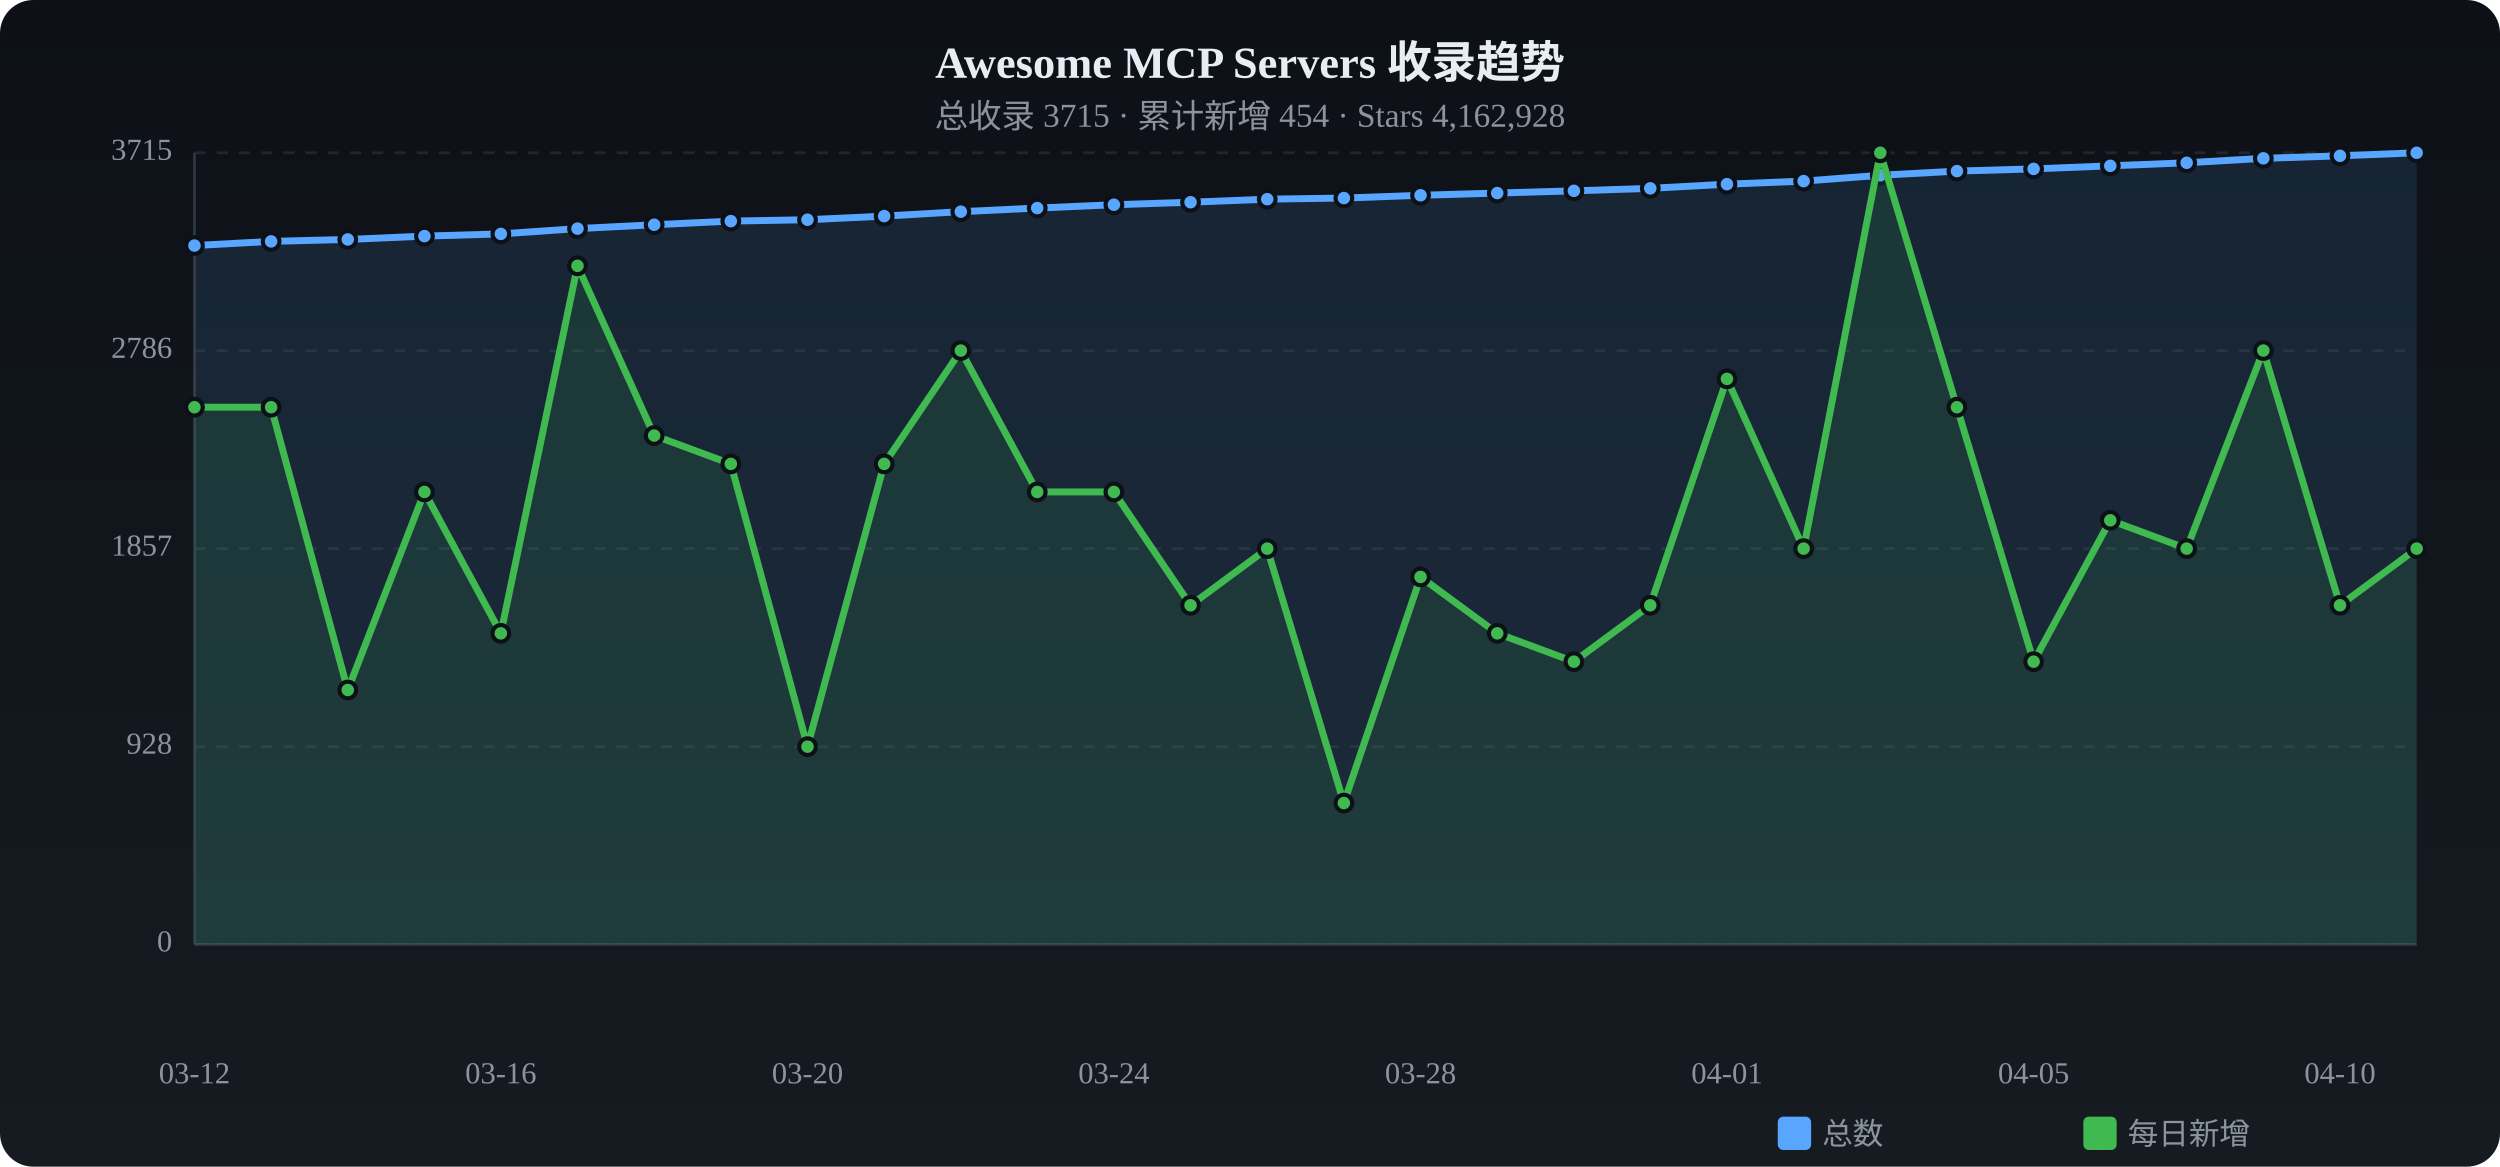
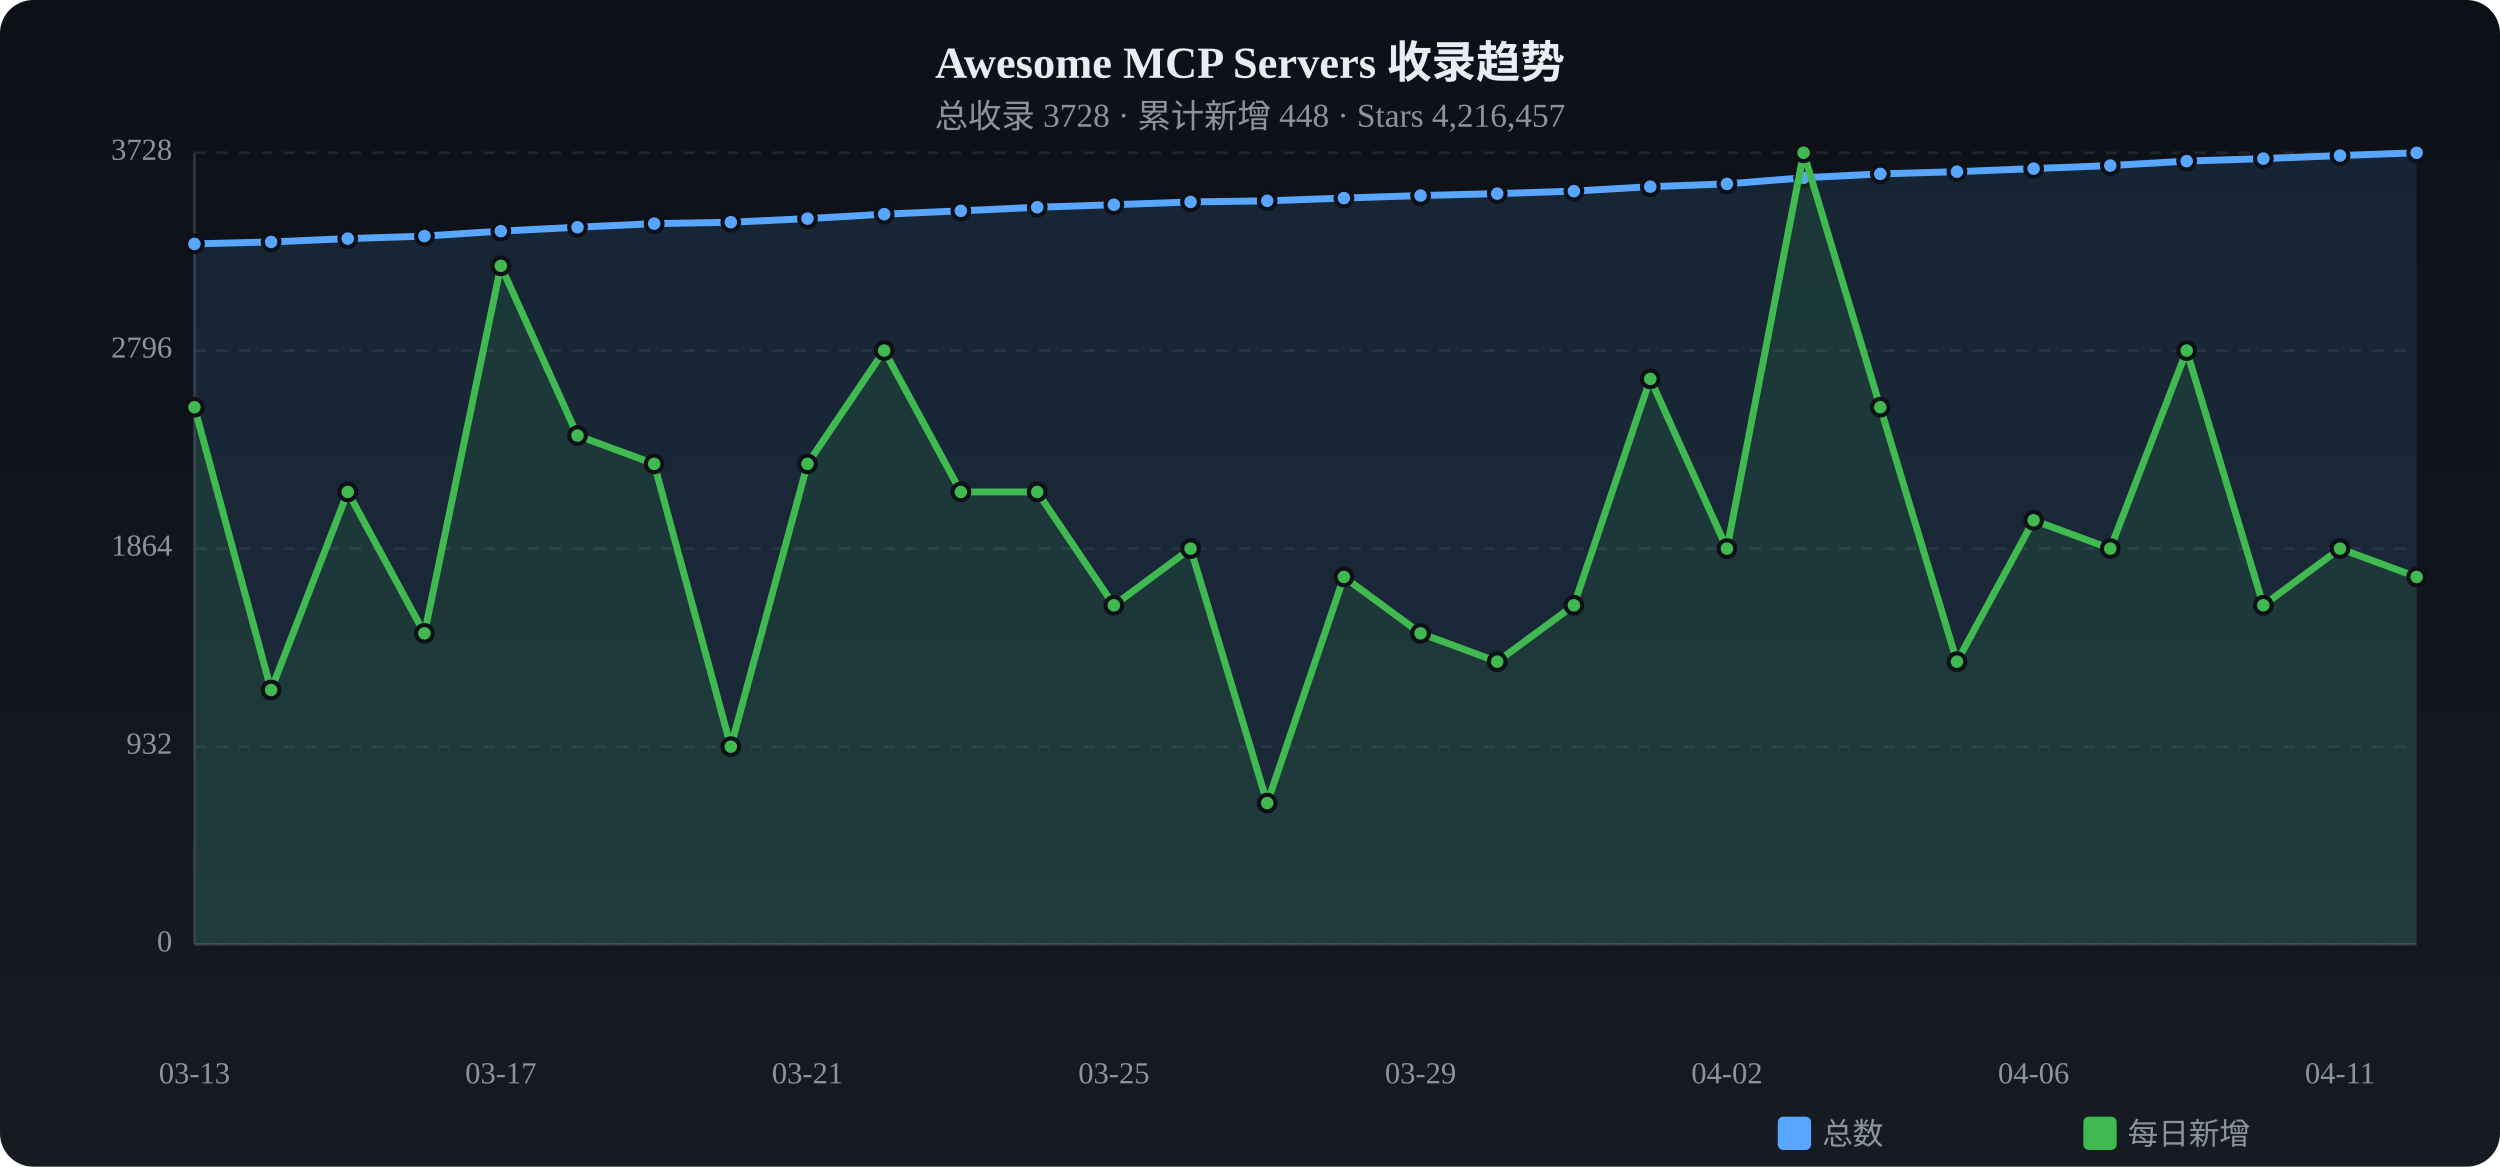
<svg xmlns="http://www.w3.org/2000/svg" viewBox="0 0 900 420" width="900" height="420">
  <defs>
    <linearGradient id="tbg" x1="0%" y1="0%" x2="0%" y2="100%">
      <stop offset="0%" stop-color="#0d1117" />
      <stop offset="100%" stop-color="#161b22" />
    </linearGradient>
  </defs>
  <rect width="900" height="420" rx="12" fill="url(#tbg)" />
  <text x="450.0" y="28" text-anchor="middle" fill="#e6edf3" font-size="16" font-weight="bold">Awesome MCP Servers 收录趋势</text>
-   <text x="450.0" y="46" text-anchor="middle" fill="#8b949e" font-size="12">总收录 3715 · 累计新增 454 · Stars 4,162,928</text>
+   <text x="450.0" y="46" text-anchor="middle" fill="#8b949e" font-size="12">总收录 3728 · 累计新增 448 · Stars 4,216,457</text>
  <text x="62" y="340.0" text-anchor="end" fill="#8b949e" font-size="11" dominant-baseline="middle">0</text>
  <line x1="70" y1="340.0" x2="870" y2="340.0" stroke="#21262d" stroke-dasharray="4 4" />
-   <text x="62" y="268.8" text-anchor="end" fill="#8b949e" font-size="11" dominant-baseline="middle">928</text>
+   <text x="62" y="268.8" text-anchor="end" fill="#8b949e" font-size="11" dominant-baseline="middle">932</text>
  <line x1="70" y1="268.8" x2="870" y2="268.8" stroke="#21262d" stroke-dasharray="4 4" />
-   <text x="62" y="197.5" text-anchor="end" fill="#8b949e" font-size="11" dominant-baseline="middle">1857</text>
+   <text x="62" y="197.5" text-anchor="end" fill="#8b949e" font-size="11" dominant-baseline="middle">1864</text>
  <line x1="70" y1="197.5" x2="870" y2="197.5" stroke="#21262d" stroke-dasharray="4 4" />
-   <text x="62" y="126.3" text-anchor="end" fill="#8b949e" font-size="11" dominant-baseline="middle">2786</text>
-   <line x1="70" y1="126.3" x2="870" y2="126.3" stroke="#21262d" stroke-dasharray="4 4" />
-   <text x="62" y="55.0" text-anchor="end" fill="#8b949e" font-size="11" dominant-baseline="middle">3715</text>
+   <text x="62" y="126.2" text-anchor="end" fill="#8b949e" font-size="11" dominant-baseline="middle">2796</text>
+   <line x1="70" y1="126.2" x2="870" y2="126.2" stroke="#21262d" stroke-dasharray="4 4" />
+   <text x="62" y="55.0" text-anchor="end" fill="#8b949e" font-size="11" dominant-baseline="middle">3728</text>
  <line x1="70" y1="55.0" x2="870" y2="55.0" stroke="#21262d" stroke-dasharray="4 4" />
  <line x1="70" y1="55" x2="70" y2="340" stroke="#30363d" />
  <line x1="70" y1="340" x2="870" y2="340" stroke="#30363d" />
-   <path d="M70.0,88.4 L97.6,86.9 L125.2,86.2 L152.8,85.0 L180.3,84.2 L207.9,82.3 L235.5,80.9 L263.1,79.6 L290.7,79.1 L318.3,77.8 L345.9,76.2 L373.4,74.9 L401.0,73.7 L428.6,72.8 L456.2,71.7 L483.8,71.3 L511.4,70.3 L539.0,69.5 L566.6,68.7 L594.1,67.8 L621.7,66.3 L649.3,65.2 L676.9,63.1 L704.5,61.6 L732.1,60.8 L759.7,59.7 L787.2,58.6 L814.8,57.0 L842.4,56.1 L870.0,55.0 L870.0,340 L70.0,340 Z" fill="#58a6ff" opacity="0.12" />
-   <polyline points="70.0,88.4 97.6,86.9 125.2,86.2 152.8,85.0 180.3,84.2 207.9,82.3 235.5,80.9 263.1,79.6 290.7,79.1 318.3,77.8 345.9,76.2 373.4,74.9 401.0,73.7 428.6,72.8 456.2,71.7 483.8,71.3 511.4,70.3 539.0,69.5 566.6,68.7 594.1,67.8 621.7,66.3 649.3,65.2 676.9,63.1 704.5,61.6 732.1,60.8 759.7,59.7 787.2,58.6 814.8,57.0 842.4,56.1 870.0,55.0" fill="none" stroke="#58a6ff" stroke-width="2.5" stroke-linecap="round" stroke-linejoin="round" />
-   <circle cx="70.0" cy="88.4" r="3" fill="#58a6ff" stroke="#0d1117" stroke-width="1.5" />
-   <circle cx="97.6" cy="86.9" r="3" fill="#58a6ff" stroke="#0d1117" stroke-width="1.5" />
-   <circle cx="125.2" cy="86.2" r="3" fill="#58a6ff" stroke="#0d1117" stroke-width="1.5" />
+   <path d="M70.0,87.8 L97.6,87.1 L125.2,85.9 L152.8,85.0 L180.3,83.2 L207.9,81.8 L235.5,80.5 L263.1,80.0 L290.7,78.7 L318.3,77.1 L345.9,75.9 L373.4,74.6 L401.0,73.7 L428.6,72.7 L456.2,72.3 L483.8,71.3 L511.4,70.4 L539.0,69.7 L566.6,68.8 L594.1,67.2 L621.7,66.2 L649.3,64.0 L676.9,62.6 L704.5,61.8 L732.1,60.7 L759.7,59.6 L787.2,58.0 L814.8,57.1 L842.4,56.0 L870.0,55.0 L870.0,340 L70.0,340 Z" fill="#58a6ff" opacity="0.12" />
+   <polyline points="70.0,87.8 97.6,87.1 125.2,85.9 152.8,85.0 180.3,83.2 207.9,81.8 235.5,80.5 263.1,80.0 290.7,78.7 318.3,77.1 345.9,75.9 373.4,74.6 401.0,73.7 428.6,72.7 456.2,72.3 483.8,71.3 511.4,70.4 539.0,69.7 566.6,68.8 594.1,67.2 621.7,66.2 649.3,64.0 676.9,62.6 704.5,61.8 732.1,60.7 759.7,59.6 787.2,58.0 814.8,57.1 842.4,56.0 870.0,55.0" fill="none" stroke="#58a6ff" stroke-width="2.5" stroke-linecap="round" stroke-linejoin="round" />
+   <circle cx="70.0" cy="87.8" r="3" fill="#58a6ff" stroke="#0d1117" stroke-width="1.5" />
+   <circle cx="97.6" cy="87.1" r="3" fill="#58a6ff" stroke="#0d1117" stroke-width="1.5" />
+   <circle cx="125.2" cy="85.9" r="3" fill="#58a6ff" stroke="#0d1117" stroke-width="1.5" />
  <circle cx="152.8" cy="85.0" r="3" fill="#58a6ff" stroke="#0d1117" stroke-width="1.5" />
-   <circle cx="180.3" cy="84.2" r="3" fill="#58a6ff" stroke="#0d1117" stroke-width="1.5" />
-   <circle cx="207.9" cy="82.3" r="3" fill="#58a6ff" stroke="#0d1117" stroke-width="1.5" />
-   <circle cx="235.5" cy="80.9" r="3" fill="#58a6ff" stroke="#0d1117" stroke-width="1.5" />
-   <circle cx="263.1" cy="79.6" r="3" fill="#58a6ff" stroke="#0d1117" stroke-width="1.5" />
-   <circle cx="290.7" cy="79.1" r="3" fill="#58a6ff" stroke="#0d1117" stroke-width="1.5" />
-   <circle cx="318.3" cy="77.8" r="3" fill="#58a6ff" stroke="#0d1117" stroke-width="1.5" />
-   <circle cx="345.9" cy="76.2" r="3" fill="#58a6ff" stroke="#0d1117" stroke-width="1.5" />
-   <circle cx="373.4" cy="74.9" r="3" fill="#58a6ff" stroke="#0d1117" stroke-width="1.5" />
+   <circle cx="180.3" cy="83.2" r="3" fill="#58a6ff" stroke="#0d1117" stroke-width="1.5" />
+   <circle cx="207.9" cy="81.8" r="3" fill="#58a6ff" stroke="#0d1117" stroke-width="1.5" />
+   <circle cx="235.5" cy="80.5" r="3" fill="#58a6ff" stroke="#0d1117" stroke-width="1.5" />
+   <circle cx="263.1" cy="80.0" r="3" fill="#58a6ff" stroke="#0d1117" stroke-width="1.5" />
+   <circle cx="290.7" cy="78.7" r="3" fill="#58a6ff" stroke="#0d1117" stroke-width="1.5" />
+   <circle cx="318.3" cy="77.1" r="3" fill="#58a6ff" stroke="#0d1117" stroke-width="1.5" />
+   <circle cx="345.9" cy="75.9" r="3" fill="#58a6ff" stroke="#0d1117" stroke-width="1.5" />
+   <circle cx="373.4" cy="74.6" r="3" fill="#58a6ff" stroke="#0d1117" stroke-width="1.5" />
  <circle cx="401.0" cy="73.7" r="3" fill="#58a6ff" stroke="#0d1117" stroke-width="1.5" />
-   <circle cx="428.6" cy="72.8" r="3" fill="#58a6ff" stroke="#0d1117" stroke-width="1.5" />
-   <circle cx="456.2" cy="71.7" r="3" fill="#58a6ff" stroke="#0d1117" stroke-width="1.5" />
+   <circle cx="428.6" cy="72.7" r="3" fill="#58a6ff" stroke="#0d1117" stroke-width="1.5" />
+   <circle cx="456.2" cy="72.3" r="3" fill="#58a6ff" stroke="#0d1117" stroke-width="1.5" />
  <circle cx="483.8" cy="71.3" r="3" fill="#58a6ff" stroke="#0d1117" stroke-width="1.5" />
-   <circle cx="511.4" cy="70.3" r="3" fill="#58a6ff" stroke="#0d1117" stroke-width="1.5" />
-   <circle cx="539.0" cy="69.5" r="3" fill="#58a6ff" stroke="#0d1117" stroke-width="1.5" />
-   <circle cx="566.6" cy="68.7" r="3" fill="#58a6ff" stroke="#0d1117" stroke-width="1.5" />
-   <circle cx="594.1" cy="67.8" r="3" fill="#58a6ff" stroke="#0d1117" stroke-width="1.5" />
-   <circle cx="621.7" cy="66.3" r="3" fill="#58a6ff" stroke="#0d1117" stroke-width="1.5" />
-   <circle cx="649.3" cy="65.2" r="3" fill="#58a6ff" stroke="#0d1117" stroke-width="1.5" />
-   <circle cx="676.9" cy="63.1" r="3" fill="#58a6ff" stroke="#0d1117" stroke-width="1.5" />
-   <circle cx="704.5" cy="61.6" r="3" fill="#58a6ff" stroke="#0d1117" stroke-width="1.5" />
-   <circle cx="732.1" cy="60.8" r="3" fill="#58a6ff" stroke="#0d1117" stroke-width="1.5" />
-   <circle cx="759.7" cy="59.7" r="3" fill="#58a6ff" stroke="#0d1117" stroke-width="1.5" />
-   <circle cx="787.2" cy="58.6" r="3" fill="#58a6ff" stroke="#0d1117" stroke-width="1.5" />
-   <circle cx="814.8" cy="57.0" r="3" fill="#58a6ff" stroke="#0d1117" stroke-width="1.5" />
-   <circle cx="842.4" cy="56.1" r="3" fill="#58a6ff" stroke="#0d1117" stroke-width="1.5" />
+   <circle cx="511.4" cy="70.4" r="3" fill="#58a6ff" stroke="#0d1117" stroke-width="1.5" />
+   <circle cx="539.0" cy="69.7" r="3" fill="#58a6ff" stroke="#0d1117" stroke-width="1.5" />
+   <circle cx="566.6" cy="68.8" r="3" fill="#58a6ff" stroke="#0d1117" stroke-width="1.5" />
+   <circle cx="594.1" cy="67.2" r="3" fill="#58a6ff" stroke="#0d1117" stroke-width="1.5" />
+   <circle cx="621.7" cy="66.2" r="3" fill="#58a6ff" stroke="#0d1117" stroke-width="1.5" />
+   <circle cx="649.3" cy="64.0" r="3" fill="#58a6ff" stroke="#0d1117" stroke-width="1.5" />
+   <circle cx="676.9" cy="62.6" r="3" fill="#58a6ff" stroke="#0d1117" stroke-width="1.5" />
+   <circle cx="704.5" cy="61.8" r="3" fill="#58a6ff" stroke="#0d1117" stroke-width="1.5" />
+   <circle cx="732.1" cy="60.7" r="3" fill="#58a6ff" stroke="#0d1117" stroke-width="1.5" />
+   <circle cx="759.7" cy="59.6" r="3" fill="#58a6ff" stroke="#0d1117" stroke-width="1.5" />
+   <circle cx="787.2" cy="58.0" r="3" fill="#58a6ff" stroke="#0d1117" stroke-width="1.5" />
+   <circle cx="814.8" cy="57.1" r="3" fill="#58a6ff" stroke="#0d1117" stroke-width="1.5" />
+   <circle cx="842.4" cy="56.0" r="3" fill="#58a6ff" stroke="#0d1117" stroke-width="1.5" />
  <circle cx="870.0" cy="55.0" r="3" fill="#58a6ff" stroke="#0d1117" stroke-width="1.5" />
-   <path d="M70.0,146.6 L97.6,146.6 L125.2,248.4 L152.8,177.1 L180.3,228.0 L207.9,95.7 L235.5,156.8 L263.1,167.0 L290.7,268.8 L318.3,167.0 L345.9,126.2 L373.4,177.1 L401.0,177.1 L428.6,217.9 L456.2,197.5 L483.8,289.1 L511.4,207.7 L539.0,228.0 L566.6,238.2 L594.1,217.9 L621.7,136.4 L649.3,197.5 L676.9,55.0 L704.5,146.6 L732.1,238.2 L759.7,187.3 L787.2,197.5 L814.8,126.2 L842.4,217.9 L870.0,197.5 L870.0,340 L70.0,340 Z" fill="#3fb950" opacity="0.12" />
-   <polyline points="70.0,146.6 97.6,146.6 125.2,248.4 152.8,177.1 180.3,228.0 207.9,95.7 235.5,156.8 263.1,167.0 290.7,268.8 318.3,167.0 345.9,126.2 373.4,177.1 401.0,177.1 428.6,217.9 456.2,197.5 483.8,289.1 511.4,207.7 539.0,228.0 566.6,238.2 594.1,217.9 621.7,136.4 649.3,197.5 676.9,55.0 704.5,146.6 732.1,238.2 759.7,187.3 787.2,197.5 814.8,126.2 842.4,217.9 870.0,197.5" fill="none" stroke="#3fb950" stroke-width="2.5" stroke-linecap="round" stroke-linejoin="round" />
+   <path d="M70.0,146.6 L97.6,248.4 L125.2,177.1 L152.8,228.0 L180.3,95.7 L207.9,156.8 L235.5,167.0 L263.1,268.8 L290.7,167.0 L318.3,126.2 L345.9,177.1 L373.4,177.1 L401.0,217.9 L428.6,197.5 L456.2,289.1 L483.8,207.7 L511.4,228.0 L539.0,238.2 L566.6,217.9 L594.1,136.4 L621.7,197.5 L649.3,55.0 L676.9,146.6 L704.5,238.2 L732.1,187.3 L759.7,197.5 L787.2,126.2 L814.8,217.9 L842.4,197.5 L870.0,207.7 L870.0,340 L70.0,340 Z" fill="#3fb950" opacity="0.12" />
+   <polyline points="70.0,146.6 97.6,248.4 125.2,177.1 152.8,228.0 180.3,95.7 207.9,156.8 235.5,167.0 263.1,268.8 290.7,167.0 318.3,126.2 345.9,177.1 373.4,177.1 401.0,217.9 428.6,197.5 456.2,289.1 483.8,207.7 511.4,228.0 539.0,238.2 566.6,217.9 594.1,136.4 621.7,197.5 649.3,55.0 676.9,146.6 704.5,238.2 732.1,187.3 759.7,197.5 787.2,126.2 814.8,217.9 842.4,197.5 870.0,207.7" fill="none" stroke="#3fb950" stroke-width="2.5" stroke-linecap="round" stroke-linejoin="round" />
  <circle cx="70.0" cy="146.6" r="3" fill="#3fb950" stroke="#0d1117" stroke-width="1.5" />
-   <circle cx="97.6" cy="146.6" r="3" fill="#3fb950" stroke="#0d1117" stroke-width="1.5" />
-   <circle cx="125.2" cy="248.4" r="3" fill="#3fb950" stroke="#0d1117" stroke-width="1.5" />
-   <circle cx="152.8" cy="177.1" r="3" fill="#3fb950" stroke="#0d1117" stroke-width="1.5" />
-   <circle cx="180.3" cy="228.0" r="3" fill="#3fb950" stroke="#0d1117" stroke-width="1.5" />
-   <circle cx="207.9" cy="95.7" r="3" fill="#3fb950" stroke="#0d1117" stroke-width="1.5" />
-   <circle cx="235.5" cy="156.8" r="3" fill="#3fb950" stroke="#0d1117" stroke-width="1.5" />
-   <circle cx="263.1" cy="167.0" r="3" fill="#3fb950" stroke="#0d1117" stroke-width="1.5" />
-   <circle cx="290.7" cy="268.8" r="3" fill="#3fb950" stroke="#0d1117" stroke-width="1.5" />
-   <circle cx="318.3" cy="167.0" r="3" fill="#3fb950" stroke="#0d1117" stroke-width="1.5" />
-   <circle cx="345.9" cy="126.2" r="3" fill="#3fb950" stroke="#0d1117" stroke-width="1.5" />
+   <circle cx="97.6" cy="248.4" r="3" fill="#3fb950" stroke="#0d1117" stroke-width="1.5" />
+   <circle cx="125.2" cy="177.1" r="3" fill="#3fb950" stroke="#0d1117" stroke-width="1.5" />
+   <circle cx="152.8" cy="228.0" r="3" fill="#3fb950" stroke="#0d1117" stroke-width="1.5" />
+   <circle cx="180.3" cy="95.7" r="3" fill="#3fb950" stroke="#0d1117" stroke-width="1.5" />
+   <circle cx="207.9" cy="156.8" r="3" fill="#3fb950" stroke="#0d1117" stroke-width="1.5" />
+   <circle cx="235.5" cy="167.0" r="3" fill="#3fb950" stroke="#0d1117" stroke-width="1.5" />
+   <circle cx="263.1" cy="268.8" r="3" fill="#3fb950" stroke="#0d1117" stroke-width="1.5" />
+   <circle cx="290.7" cy="167.0" r="3" fill="#3fb950" stroke="#0d1117" stroke-width="1.5" />
+   <circle cx="318.3" cy="126.2" r="3" fill="#3fb950" stroke="#0d1117" stroke-width="1.5" />
+   <circle cx="345.9" cy="177.1" r="3" fill="#3fb950" stroke="#0d1117" stroke-width="1.5" />
  <circle cx="373.4" cy="177.1" r="3" fill="#3fb950" stroke="#0d1117" stroke-width="1.5" />
-   <circle cx="401.0" cy="177.1" r="3" fill="#3fb950" stroke="#0d1117" stroke-width="1.5" />
-   <circle cx="428.6" cy="217.9" r="3" fill="#3fb950" stroke="#0d1117" stroke-width="1.5" />
-   <circle cx="456.2" cy="197.5" r="3" fill="#3fb950" stroke="#0d1117" stroke-width="1.5" />
-   <circle cx="483.8" cy="289.1" r="3" fill="#3fb950" stroke="#0d1117" stroke-width="1.5" />
-   <circle cx="511.4" cy="207.7" r="3" fill="#3fb950" stroke="#0d1117" stroke-width="1.5" />
-   <circle cx="539.0" cy="228.0" r="3" fill="#3fb950" stroke="#0d1117" stroke-width="1.5" />
-   <circle cx="566.6" cy="238.2" r="3" fill="#3fb950" stroke="#0d1117" stroke-width="1.5" />
-   <circle cx="594.1" cy="217.9" r="3" fill="#3fb950" stroke="#0d1117" stroke-width="1.5" />
-   <circle cx="621.7" cy="136.4" r="3" fill="#3fb950" stroke="#0d1117" stroke-width="1.5" />
-   <circle cx="649.3" cy="197.5" r="3" fill="#3fb950" stroke="#0d1117" stroke-width="1.5" />
-   <circle cx="676.9" cy="55.0" r="3" fill="#3fb950" stroke="#0d1117" stroke-width="1.5" />
-   <circle cx="704.5" cy="146.6" r="3" fill="#3fb950" stroke="#0d1117" stroke-width="1.5" />
-   <circle cx="732.1" cy="238.2" r="3" fill="#3fb950" stroke="#0d1117" stroke-width="1.5" />
-   <circle cx="759.7" cy="187.3" r="3" fill="#3fb950" stroke="#0d1117" stroke-width="1.5" />
-   <circle cx="787.2" cy="197.5" r="3" fill="#3fb950" stroke="#0d1117" stroke-width="1.5" />
-   <circle cx="814.8" cy="126.2" r="3" fill="#3fb950" stroke="#0d1117" stroke-width="1.5" />
-   <circle cx="842.4" cy="217.9" r="3" fill="#3fb950" stroke="#0d1117" stroke-width="1.5" />
-   <circle cx="870.0" cy="197.5" r="3" fill="#3fb950" stroke="#0d1117" stroke-width="1.5" />
-   <text x="70.0" y="390" text-anchor="middle" fill="#8b949e" font-size="11">03-12</text>
-   <text x="180.3" y="390" text-anchor="middle" fill="#8b949e" font-size="11">03-16</text>
-   <text x="290.7" y="390" text-anchor="middle" fill="#8b949e" font-size="11">03-20</text>
-   <text x="401.0" y="390" text-anchor="middle" fill="#8b949e" font-size="11">03-24</text>
-   <text x="511.4" y="390" text-anchor="middle" fill="#8b949e" font-size="11">03-28</text>
-   <text x="621.7" y="390" text-anchor="middle" fill="#8b949e" font-size="11">04-01</text>
-   <text x="732.1" y="390" text-anchor="middle" fill="#8b949e" font-size="11">04-05</text>
-   <text x="842.4" y="390" text-anchor="middle" fill="#8b949e" font-size="11">04-10</text>
+   <circle cx="401.0" cy="217.9" r="3" fill="#3fb950" stroke="#0d1117" stroke-width="1.5" />
+   <circle cx="428.6" cy="197.5" r="3" fill="#3fb950" stroke="#0d1117" stroke-width="1.5" />
+   <circle cx="456.2" cy="289.1" r="3" fill="#3fb950" stroke="#0d1117" stroke-width="1.5" />
+   <circle cx="483.8" cy="207.7" r="3" fill="#3fb950" stroke="#0d1117" stroke-width="1.5" />
+   <circle cx="511.4" cy="228.0" r="3" fill="#3fb950" stroke="#0d1117" stroke-width="1.5" />
+   <circle cx="539.0" cy="238.2" r="3" fill="#3fb950" stroke="#0d1117" stroke-width="1.5" />
+   <circle cx="566.6" cy="217.9" r="3" fill="#3fb950" stroke="#0d1117" stroke-width="1.5" />
+   <circle cx="594.1" cy="136.4" r="3" fill="#3fb950" stroke="#0d1117" stroke-width="1.5" />
+   <circle cx="621.7" cy="197.5" r="3" fill="#3fb950" stroke="#0d1117" stroke-width="1.5" />
+   <circle cx="649.3" cy="55.0" r="3" fill="#3fb950" stroke="#0d1117" stroke-width="1.5" />
+   <circle cx="676.9" cy="146.6" r="3" fill="#3fb950" stroke="#0d1117" stroke-width="1.5" />
+   <circle cx="704.5" cy="238.2" r="3" fill="#3fb950" stroke="#0d1117" stroke-width="1.5" />
+   <circle cx="732.1" cy="187.3" r="3" fill="#3fb950" stroke="#0d1117" stroke-width="1.5" />
+   <circle cx="759.7" cy="197.5" r="3" fill="#3fb950" stroke="#0d1117" stroke-width="1.5" />
+   <circle cx="787.2" cy="126.2" r="3" fill="#3fb950" stroke="#0d1117" stroke-width="1.5" />
+   <circle cx="814.8" cy="217.9" r="3" fill="#3fb950" stroke="#0d1117" stroke-width="1.5" />
+   <circle cx="842.4" cy="197.5" r="3" fill="#3fb950" stroke="#0d1117" stroke-width="1.5" />
+   <circle cx="870.0" cy="207.7" r="3" fill="#3fb950" stroke="#0d1117" stroke-width="1.5" />
+   <text x="70.0" y="390" text-anchor="middle" fill="#8b949e" font-size="11">03-13</text>
+   <text x="180.3" y="390" text-anchor="middle" fill="#8b949e" font-size="11">03-17</text>
+   <text x="290.7" y="390" text-anchor="middle" fill="#8b949e" font-size="11">03-21</text>
+   <text x="401.0" y="390" text-anchor="middle" fill="#8b949e" font-size="11">03-25</text>
+   <text x="511.4" y="390" text-anchor="middle" fill="#8b949e" font-size="11">03-29</text>
+   <text x="621.7" y="390" text-anchor="middle" fill="#8b949e" font-size="11">04-02</text>
+   <text x="732.1" y="390" text-anchor="middle" fill="#8b949e" font-size="11">04-06</text>
+   <text x="842.4" y="390" text-anchor="middle" fill="#8b949e" font-size="11">04-11</text>
  <rect x="640" y="402" width="12" height="12" rx="2" fill="#58a6ff" />
  <text x="656" y="412" fill="#8b949e" font-size="11">总数</text>
  <rect x="750" y="402" width="12" height="12" rx="2" fill="#3fb950" />
  <text x="766" y="412" fill="#8b949e" font-size="11">每日新增</text>
</svg>
